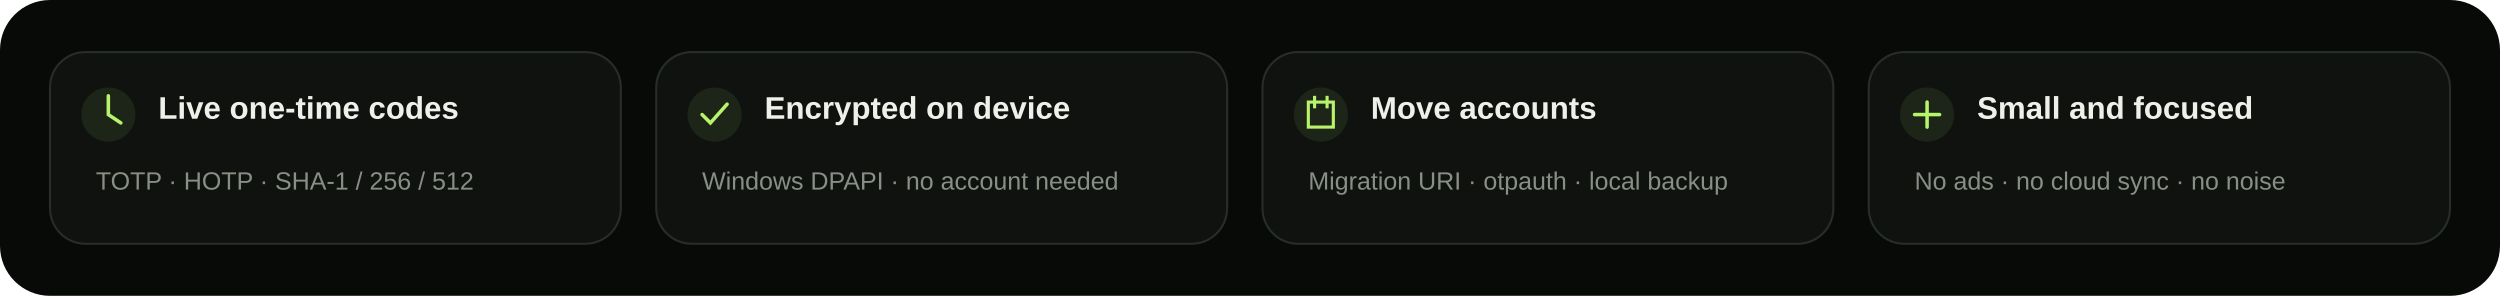
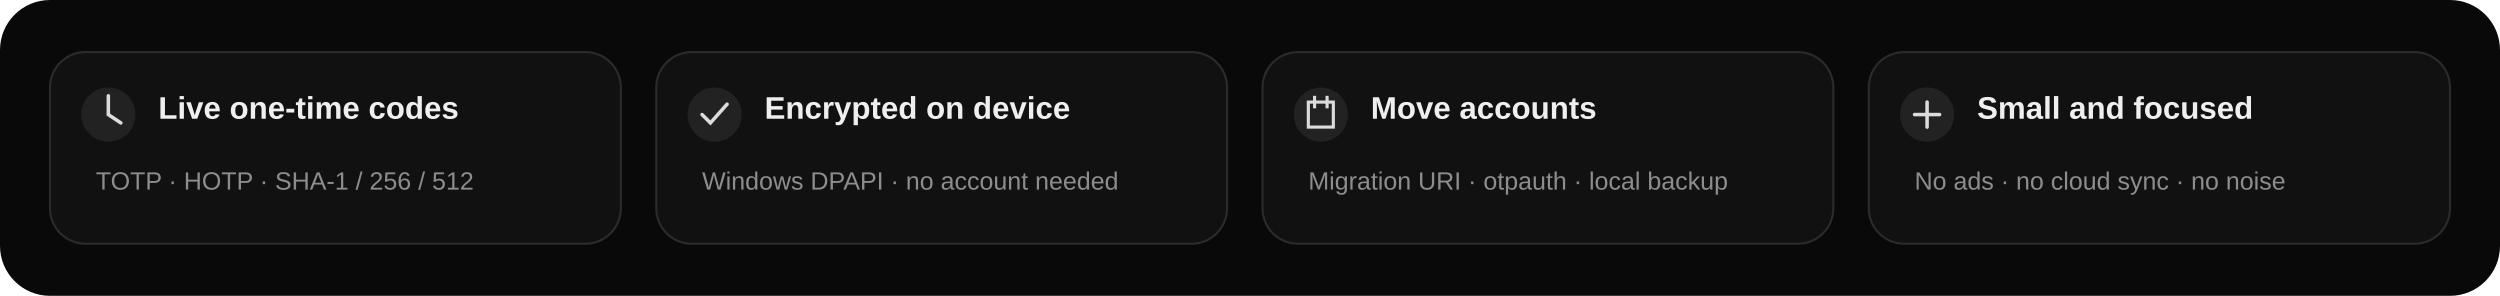
<svg xmlns="http://www.w3.org/2000/svg" width="1200" height="142" viewBox="0 0 1200 142" fill="none">
-   <rect width="1200" height="142" rx="24" fill="#080A08" />
+   <rect width="1200" height="142" rx="24" fill="#090909" />
  <g font-family="Segoe UI,Arial,sans-serif">
    <g transform="translate(24 25)">
-       <rect width="274" height="92" rx="17" fill="#0F120F" stroke="#272D27" />
-       <circle cx="28" cy="30" r="13" fill="#1C2517" />
-       <path d="M28 21v9l6 4" stroke="#B7F36B" stroke-width="1.7" stroke-linecap="round" />
-       <text x="52" y="32" fill="#EEF0EA" font-size="15" font-weight="600">Live one-time codes</text>
-       <text x="22" y="66" fill="#888F85" font-size="12">TOTP · HOTP · SHA-1 / 256 / 512</text>
+       <rect width="274" height="92" rx="17" fill="#111111" stroke="#2B2B2B" />
+       <circle cx="28" cy="30" r="13" fill="#222222" />
+       <path d="M28 21v9l6 4" stroke="#DCDCDC" stroke-width="1.7" stroke-linecap="round" />
+       <text x="52" y="32" fill="#EFEFEF" font-size="15" font-weight="600">Live one-time codes</text>
+       <text x="22" y="66" fill="#8D8D8D" font-size="12">TOTP · HOTP · SHA-1 / 256 / 512</text>
    </g>
    <g transform="translate(315 25)">
-       <rect width="274" height="92" rx="17" fill="#0F120F" stroke="#272D27" />
-       <circle cx="28" cy="30" r="13" fill="#1C2517" />
-       <path d="M22 30l4 4 8-9" stroke="#B7F36B" stroke-width="1.7" stroke-linecap="round" />
-       <text x="52" y="32" fill="#EEF0EA" font-size="15" font-weight="600">Encrypted on device</text>
-       <text x="22" y="66" fill="#888F85" font-size="12">Windows DPAPI · no account needed</text>
+       <rect width="274" height="92" rx="17" fill="#111111" stroke="#2B2B2B" />
+       <circle cx="28" cy="30" r="13" fill="#222222" />
+       <path d="M22 30l4 4 8-9" stroke="#DCDCDC" stroke-width="1.7" stroke-linecap="round" />
+       <text x="52" y="32" fill="#EFEFEF" font-size="15" font-weight="600">Encrypted on device</text>
+       <text x="22" y="66" fill="#8D8D8D" font-size="12">Windows DPAPI · no account needed</text>
    </g>
    <g transform="translate(606 25)">
-       <rect width="274" height="92" rx="17" fill="#0F120F" stroke="#272D27" />
-       <circle cx="28" cy="30" r="13" fill="#1C2517" />
-       <path d="M22 24h12v12H22zM25 21v6M31 21v6" stroke="#B7F36B" stroke-width="1.5" />
-       <text x="52" y="32" fill="#EEF0EA" font-size="15" font-weight="600">Move accounts</text>
-       <text x="22" y="66" fill="#888F85" font-size="12">Migration URI · otpauth · local backup</text>
+       <rect width="274" height="92" rx="17" fill="#111111" stroke="#2B2B2B" />
+       <circle cx="28" cy="30" r="13" fill="#222222" />
+       <path d="M22 24h12v12H22zM25 21v6M31 21v6" stroke="#DCDCDC" stroke-width="1.5" />
+       <text x="52" y="32" fill="#EFEFEF" font-size="15" font-weight="600">Move accounts</text>
+       <text x="22" y="66" fill="#8D8D8D" font-size="12">Migration URI · otpauth · local backup</text>
    </g>
    <g transform="translate(897 25)">
-       <rect width="279" height="92" rx="17" fill="#0F120F" stroke="#272D27" />
-       <circle cx="28" cy="30" r="13" fill="#1C2517" />
-       <path d="M22 30h12M28 24v12" stroke="#B7F36B" stroke-width="1.7" stroke-linecap="round" />
-       <text x="52" y="32" fill="#EEF0EA" font-size="15" font-weight="600">Small and focused</text>
-       <text x="22" y="66" fill="#888F85" font-size="12">No ads · no cloud sync · no noise</text>
+       <rect width="279" height="92" rx="17" fill="#111111" stroke="#2B2B2B" />
+       <circle cx="28" cy="30" r="13" fill="#222222" />
+       <path d="M22 30h12M28 24v12" stroke="#DCDCDC" stroke-width="1.7" stroke-linecap="round" />
+       <text x="52" y="32" fill="#EFEFEF" font-size="15" font-weight="600">Small and focused</text>
+       <text x="22" y="66" fill="#8D8D8D" font-size="12">No ads · no cloud sync · no noise</text>
    </g>
  </g>
</svg>
